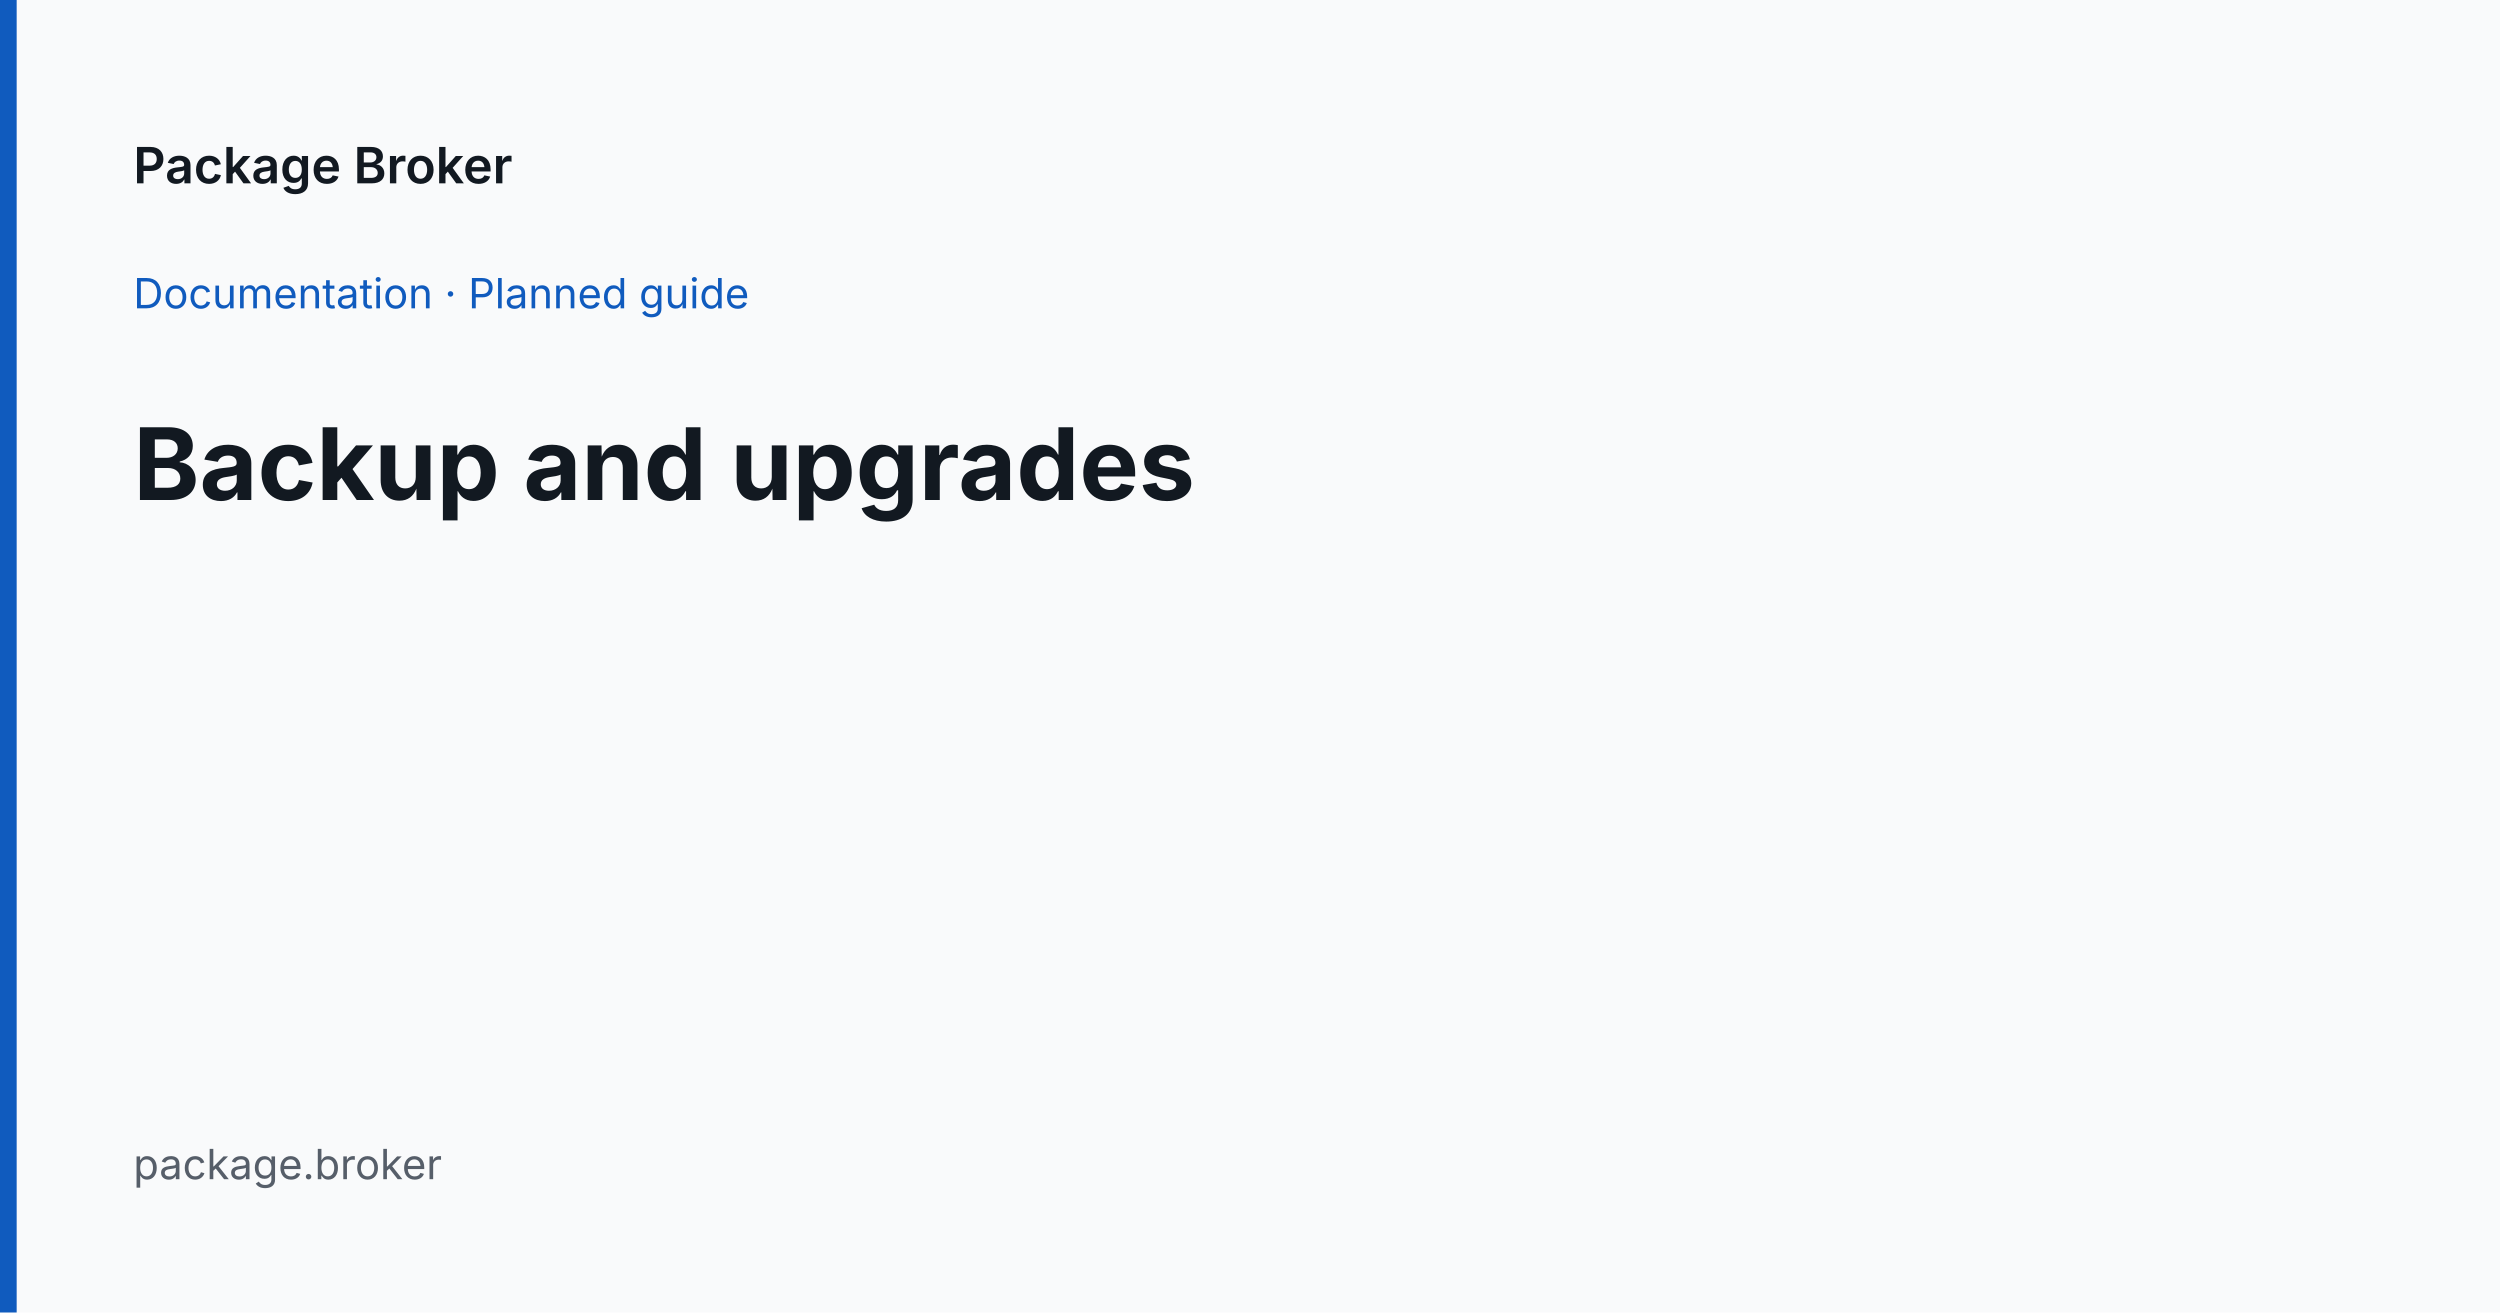
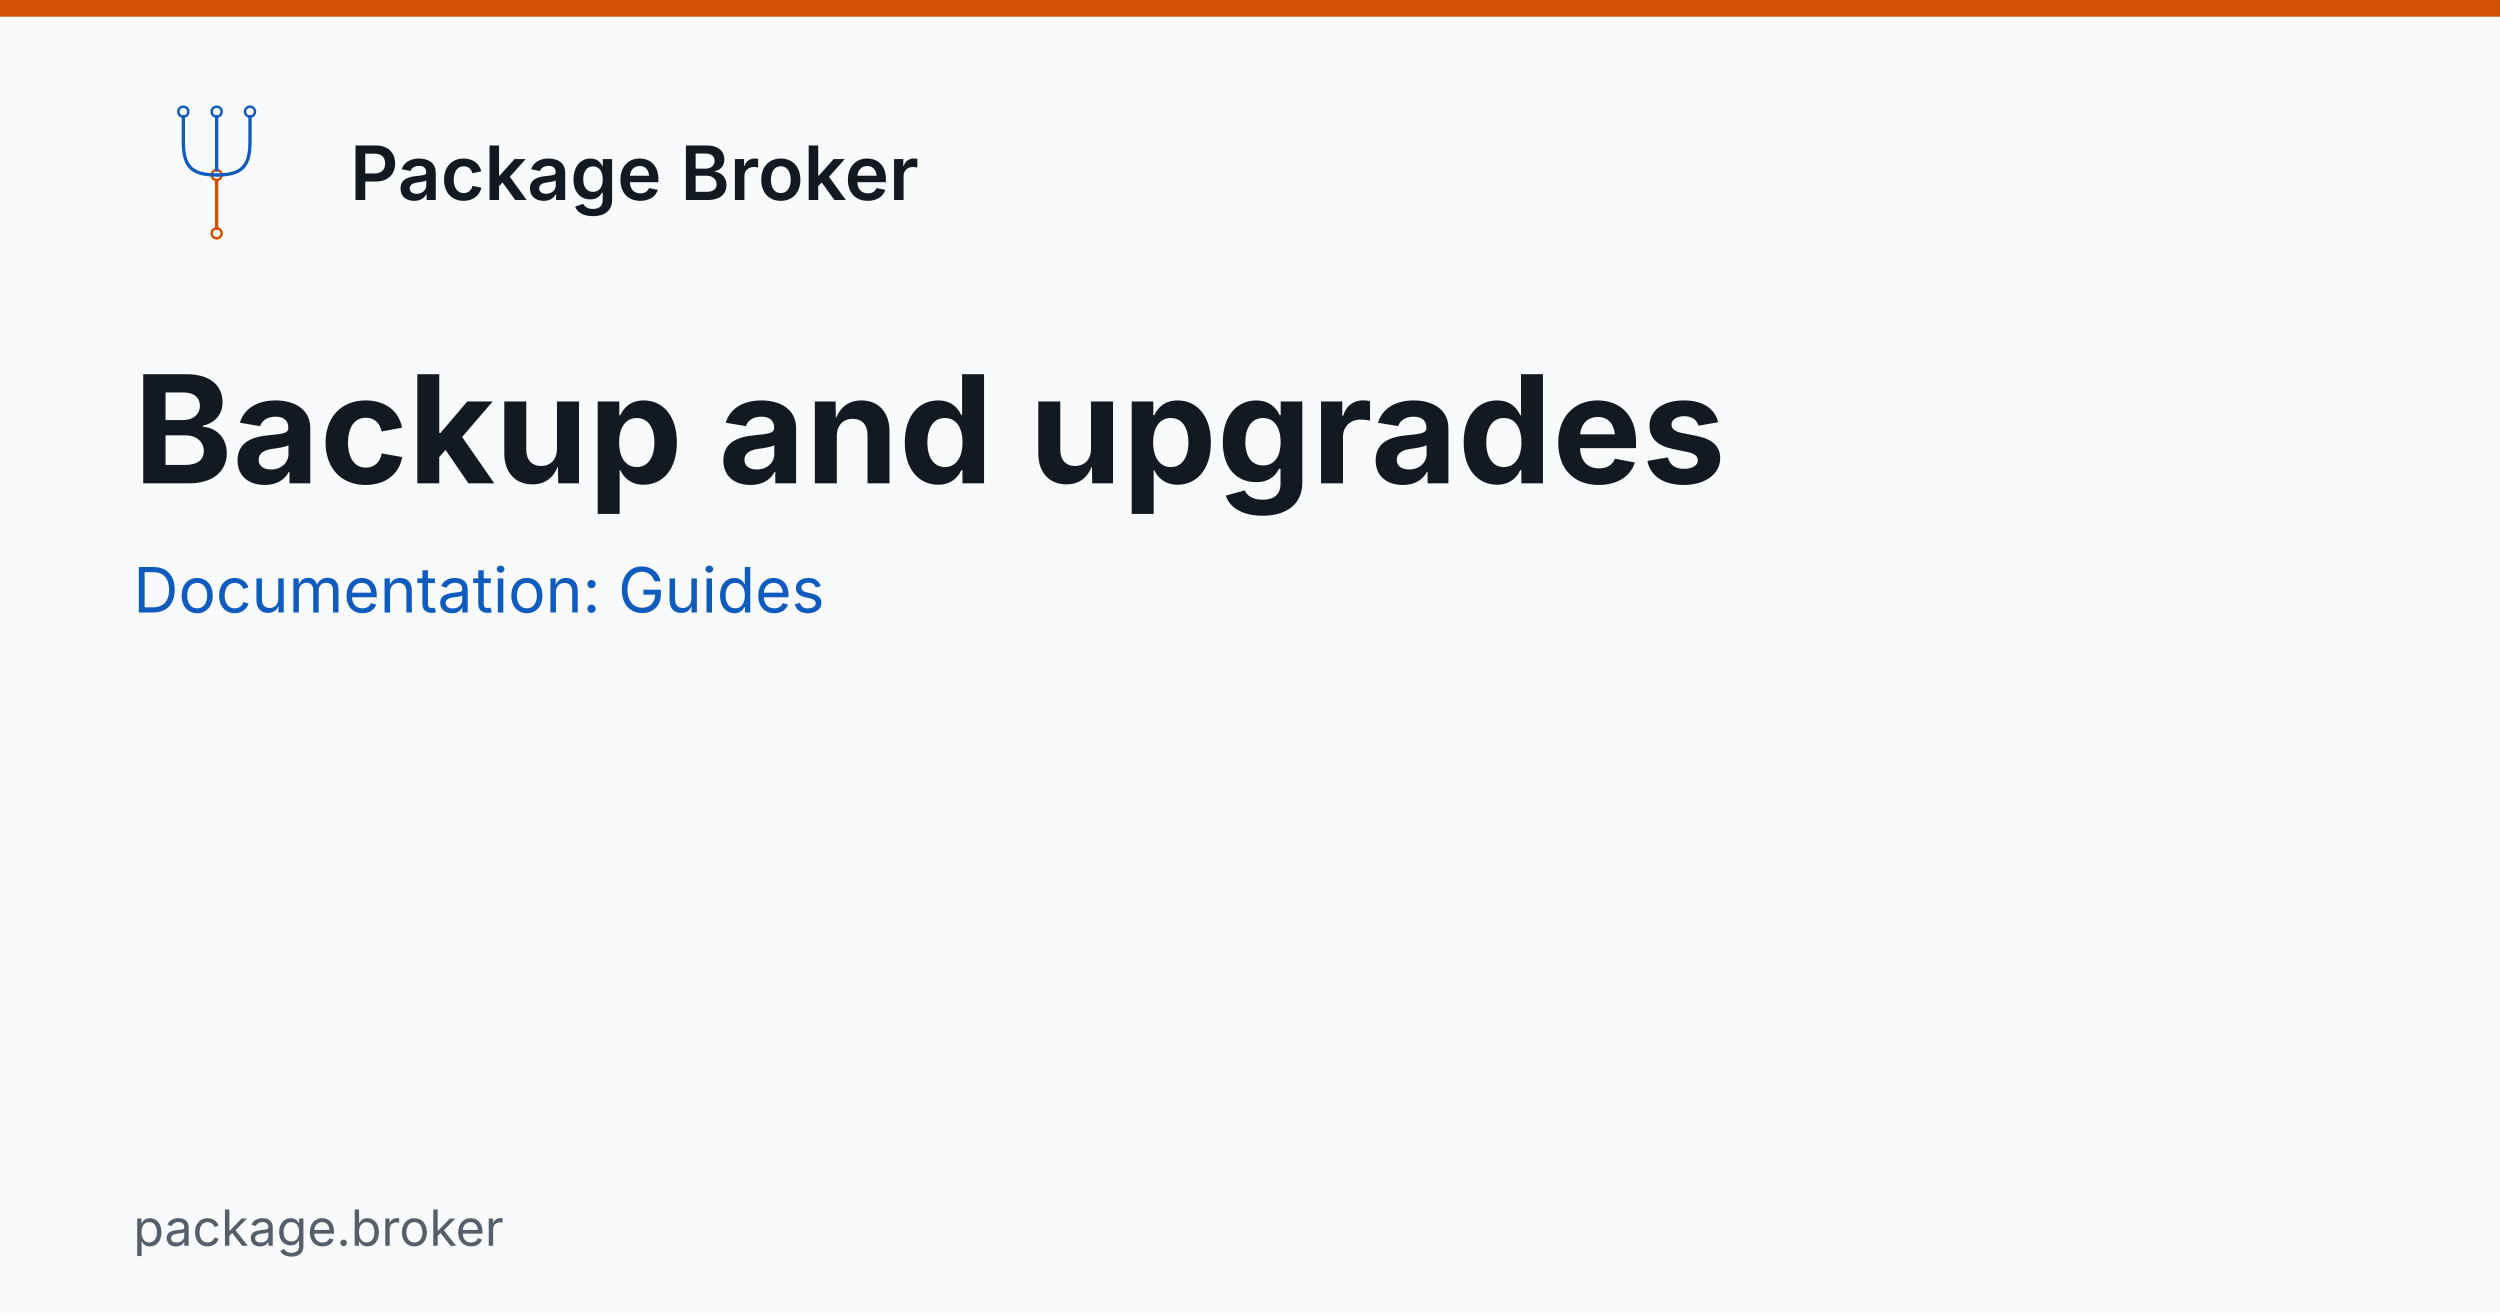
<svg xmlns="http://www.w3.org/2000/svg" width="1200" height="630" viewBox="0 0 1200 630" role="img" aria-labelledby="title description">
  <defs>
    <style>@font-face{font-family:Inter;src:url(inter-latin-wght-normal.woff2) format('woff2');font-weight:100 900}text{font-family:Inter,sans-serif}</style>
  </defs>
  <rect width="1200" height="630" fill="#f9fafb" />
-   <rect width="8" height="630" fill="#105bbe" />
-   <text x="64" y="88" font-size="24" font-weight="600" fill="#121921">Package Broker</text>
-   <text x="64" y="148" font-size="20" fill="#105bbe">Documentation · Planned guide</text>
-   <text x="64" y="240" font-size="48" font-weight="700" fill="#121921">
+   <rect width="1200" height="8" fill="#d45003" />
+   <svg x="64" y="40" width="80" height="80" viewBox="0 0 200 200" fill="none" aria-hidden="true">
+     <g>
+       <circle cx="100" cy="180" r="6" stroke="#d45003" stroke-width="3" fill="none" />
+       <path d="M100 174 L100 110" stroke="#d45003" stroke-width="4" stroke-linecap="round" />
+       <circle cx="100" cy="110" r="6" stroke="#d45003" stroke-width="3" fill="#f9fafb" />
+     </g>
+     <g>
+       <path d="M100 104 L100 40" stroke="#105bbe" stroke-width="4" stroke-linecap="round" />
+       <circle cx="100" cy="34" r="6" stroke="#105bbe" stroke-width="3" fill="none" />
+       <path d="M100 110 C70 110 60 100 60 70 L60 40" stroke="#105bbe" stroke-width="4" stroke-linecap="round" fill="none" />
+       <circle cx="60" cy="34" r="6" stroke="#105bbe" stroke-width="3" fill="none" />
+       <path d="M100 110 C130 110 140 100 140 70 L140 40" stroke="#105bbe" stroke-width="4" stroke-linecap="round" fill="none" />
+       <circle cx="140" cy="34" r="6" stroke="#105bbe" stroke-width="3" fill="none" />
+     </g>
+   </svg>
+   <text x="168" y="96" font-size="36" font-weight="600" fill="#121921">Package Broker</text>
+   <text data-role="headline" x="64" y="232" font-size="72" font-weight="700" fill="#121921">
    <tspan x="64" dy="0">Backup and upgrades</tspan>
  </text>
-   <text x="64" y="566" font-size="20" fill="#565e69">package.broker</text>
+   <text data-role="support" x="64" y="294" font-size="30" fill="#105bbe">Documentation: Guides</text>
+   <text x="64" y="598" font-size="24" fill="#565e69">package.broker</text>
</svg>
